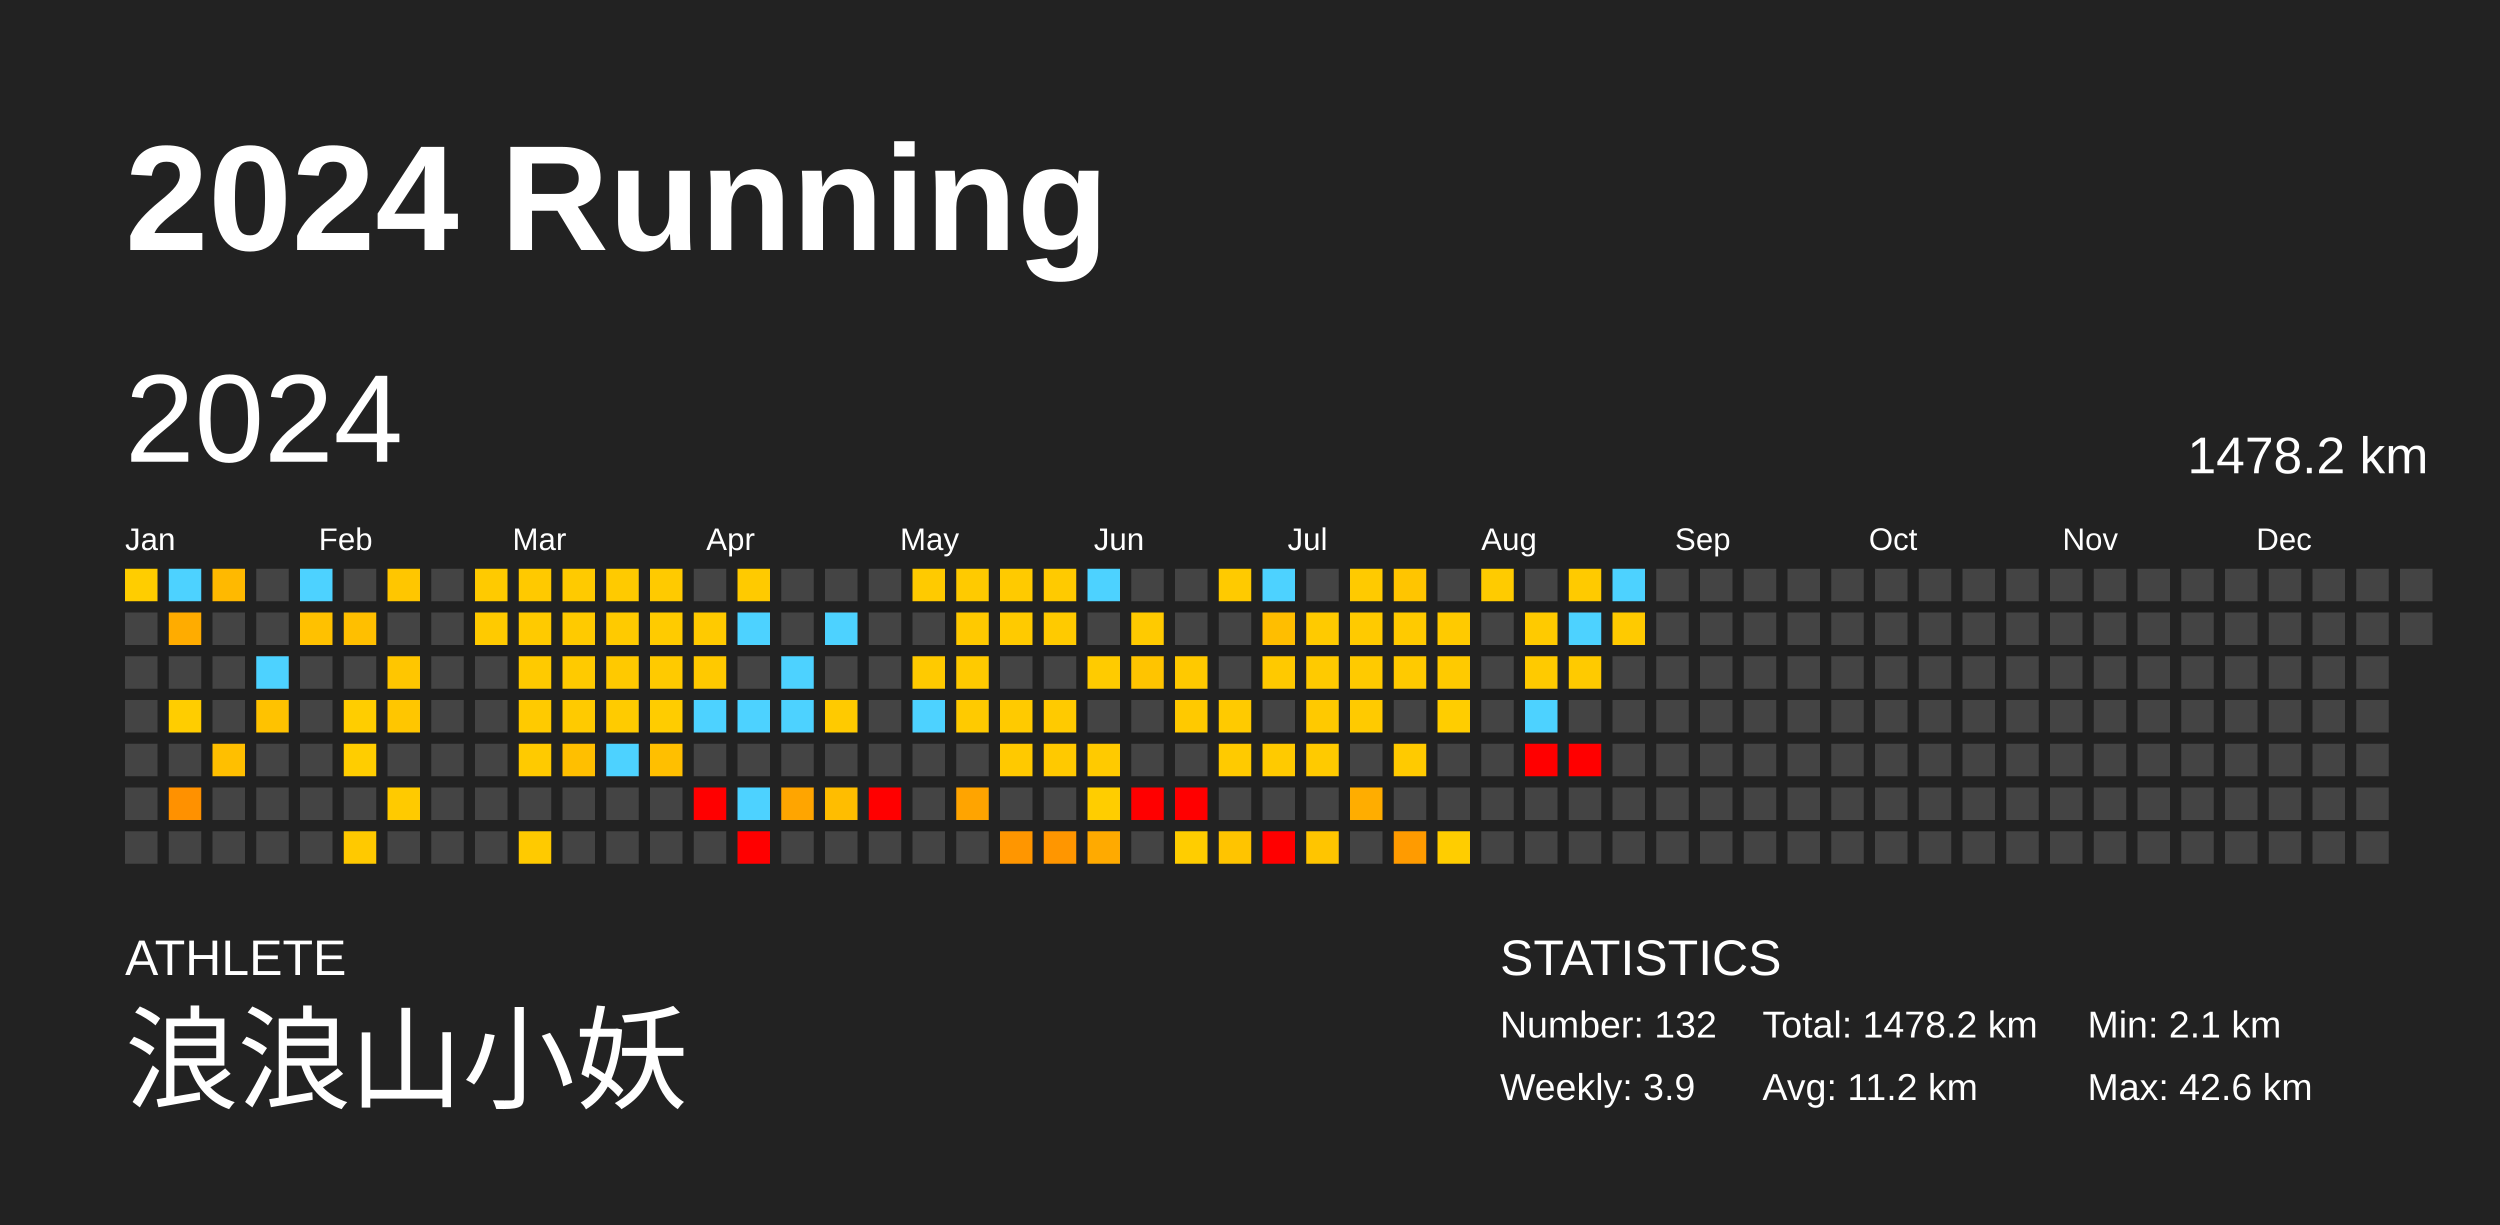
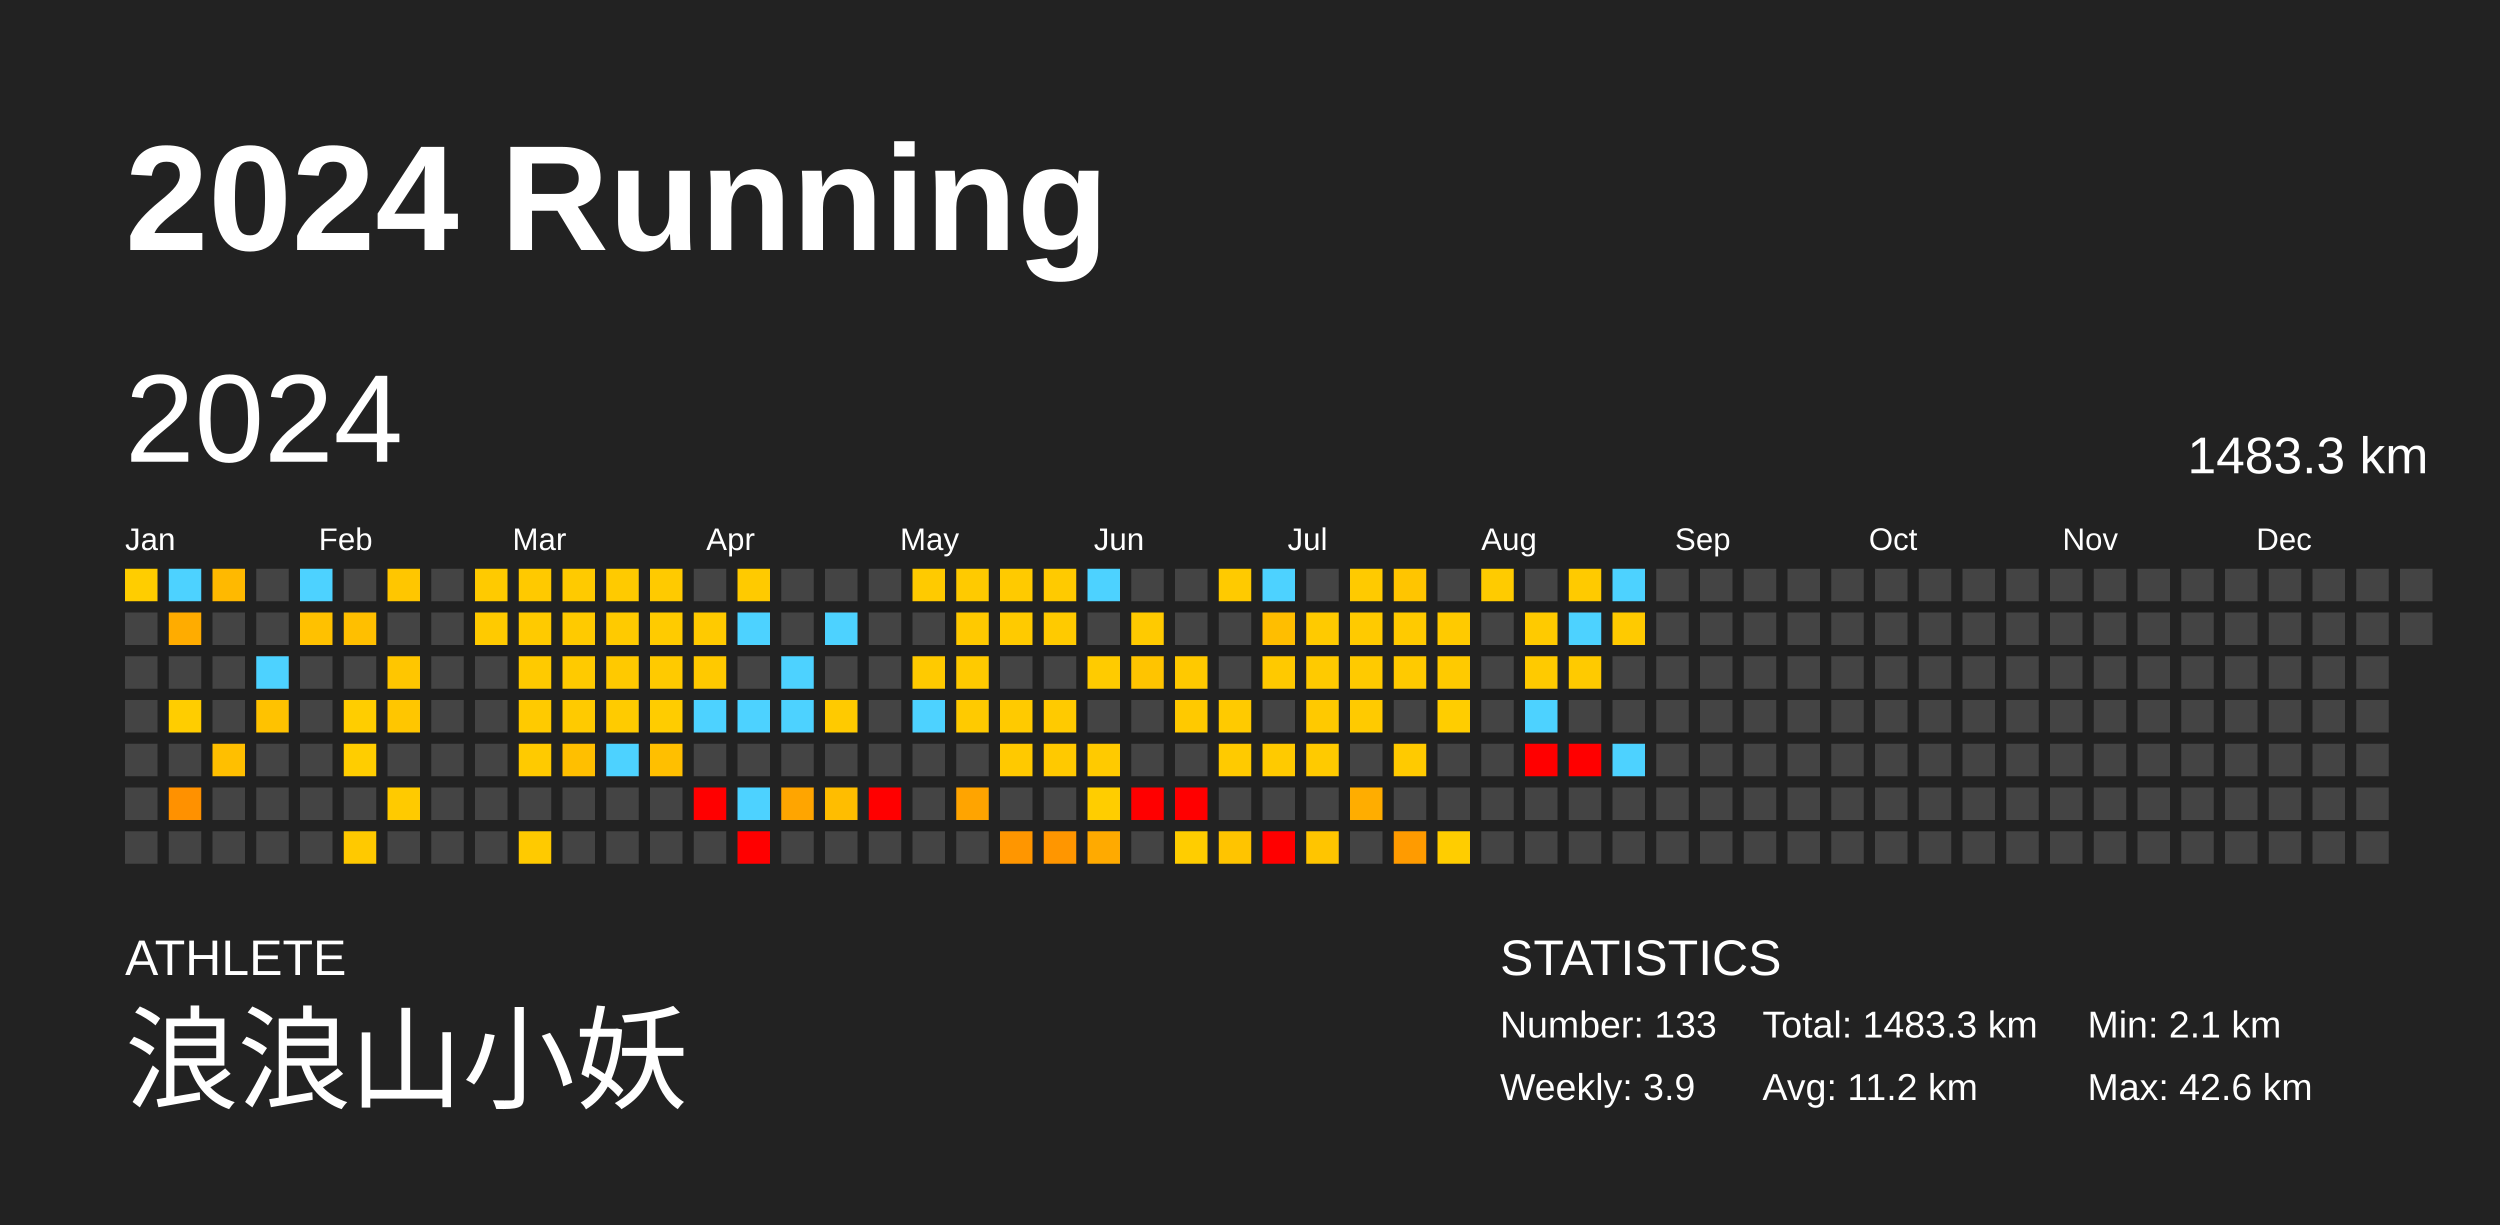
<svg xmlns="http://www.w3.org/2000/svg" baseProfile="full" height="98mm" version="1.1" viewBox="0,0,200,98" width="200mm">
  <defs />
  <rect fill="#222222" height="98" width="200" x="0" y="0" />
  <text fill="#FFFFFF" style="font-size:12px; font-family:Arial; font-weight:bold;" x="10" y="20">2024 Running</text>
  <text fill="#FFFFFF" style="font-size:4px; font-family:Arial" x="10" y="78">ATHLETE</text>
  <text fill="#FFFFFF" style="font-size:9px; font-family:Arial" x="10" y="88">浪浪山小妖</text>
  <text fill="#FFFFFF" style="font-size:4px; font-family:Arial" x="120" y="78">STATISTICS</text>
-   <text fill="#FFFFFF" style="font-size:3px; font-family:Arial" x="120" y="83">Number: 132</text>
+   <text fill="#FFFFFF" style="font-size:3px; font-family:Arial" x="120" y="83">Number: 133</text>
  <text fill="#FFFFFF" style="font-size:3px; font-family:Arial" x="120" y="88">Weekly: 3.9</text>
-   <text fill="#FFFFFF" style="font-size:3px; font-family:Arial" x="141" y="83">Total: 1478.2 km</text>
+   <text fill="#FFFFFF" style="font-size:3px; font-family:Arial" x="141" y="83">Total: 1483.3 km</text>
  <text fill="#FFFFFF" style="font-size:3px; font-family:Arial" x="141" y="88">Avg: 11.2 km</text>
  <text fill="#FFFFFF" style="font-size:3px; font-family:Arial" x="167" y="83">Min: 2.1 km</text>
  <text fill="#FFFFFF" style="font-size:3px; font-family:Arial" x="167" y="88">Max: 42.6 km</text>
  <text dominant-baseline="hanging" fill="#FFFFFF" style="font-size:10.0px; font-family:Arial;" x="10" y="30">2024</text>
-   <text dominant-baseline="hanging" fill="#FFFFFF" style="font-size:4.125px; font-family:Arial;" x="175" y="35">1478.2 km</text>
+   <text dominant-baseline="hanging" fill="#FFFFFF" style="font-size:4.125px; font-family:Arial;" x="175" y="35">1483.3 km</text>
  <text fill="#FFFFFF" style="font-size:2.5px; font-family:Arial" x="10.0" y="44">Jan</text>
  <text fill="#FFFFFF" style="font-size:2.5px; font-family:Arial" x="25.5" y="44">Feb</text>
  <text fill="#FFFFFF" style="font-size:2.5px; font-family:Arial" x="41.0" y="44">Mar</text>
  <text fill="#FFFFFF" style="font-size:2.5px; font-family:Arial" x="56.5" y="44">Apr</text>
  <text fill="#FFFFFF" style="font-size:2.5px; font-family:Arial" x="72.0" y="44">May</text>
  <text fill="#FFFFFF" style="font-size:2.5px; font-family:Arial" x="87.5" y="44">Jun</text>
  <text fill="#FFFFFF" style="font-size:2.5px; font-family:Arial" x="103.0" y="44">Jul</text>
  <text fill="#FFFFFF" style="font-size:2.5px; font-family:Arial" x="118.5" y="44">Aug</text>
  <text fill="#FFFFFF" style="font-size:2.5px; font-family:Arial" x="134.0" y="44">Sep</text>
  <text fill="#FFFFFF" style="font-size:2.5px; font-family:Arial" x="149.5" y="44">Oct</text>
  <text fill="#FFFFFF" style="font-size:2.5px; font-family:Arial" x="165.0" y="44">Nov</text>
  <text fill="#FFFFFF" style="font-size:2.5px; font-family:Arial" x="180.5" y="44">Dec</text>
  <rect fill="#ffcd00" height="2.6" width="2.6" x="10.0" y="45.5" />
  <rect fill="#444444" height="2.6" width="2.6" x="10.0" y="49.0" />
  <rect fill="#444444" height="2.6" width="2.6" x="10.0" y="52.5" />
  <rect fill="#444444" height="2.6" width="2.6" x="10.0" y="56.0" />
  <rect fill="#444444" height="2.6" width="2.6" x="10.0" y="59.5" />
  <rect fill="#444444" height="2.6" width="2.6" x="10.0" y="63.0" />
  <rect fill="#444444" height="2.6" width="2.6" x="10.0" y="66.5" />
  <rect fill="#4dd2ff" height="2.6" width="2.6" x="13.5" y="45.5" />
  <rect fill="#ffac00" height="2.6" width="2.6" x="13.5" y="49.0" />
  <rect fill="#444444" height="2.6" width="2.6" x="13.5" y="52.5" />
  <rect fill="#ffcd00" height="2.6" width="2.6" x="13.5" y="56.0" />
  <rect fill="#444444" height="2.6" width="2.6" x="13.5" y="59.5" />
  <rect fill="#ff9100" height="2.6" width="2.6" x="13.5" y="63.0" />
  <rect fill="#444444" height="2.6" width="2.6" x="13.5" y="66.5" />
  <rect fill="#ffb900" height="2.6" width="2.6" x="17.0" y="45.5" />
  <rect fill="#444444" height="2.6" width="2.6" x="17.0" y="49.0" />
  <rect fill="#444444" height="2.6" width="2.6" x="17.0" y="52.5" />
  <rect fill="#444444" height="2.6" width="2.6" x="17.0" y="56.0" />
  <rect fill="#ffbf00" height="2.6" width="2.6" x="17.0" y="59.5" />
  <rect fill="#444444" height="2.6" width="2.6" x="17.0" y="63.0" />
  <rect fill="#444444" height="2.6" width="2.6" x="17.0" y="66.5" />
  <rect fill="#444444" height="2.6" width="2.6" x="20.5" y="45.5" />
  <rect fill="#444444" height="2.6" width="2.6" x="20.5" y="49.0" />
  <rect fill="#4dd2ff" height="2.6" width="2.6" x="20.5" y="52.5" />
  <rect fill="#ffc200" height="2.6" width="2.6" x="20.5" y="56.0" />
  <rect fill="#444444" height="2.6" width="2.6" x="20.5" y="59.5" />
  <rect fill="#444444" height="2.6" width="2.6" x="20.5" y="63.0" />
  <rect fill="#444444" height="2.6" width="2.6" x="20.5" y="66.5" />
  <rect fill="#4dd2ff" height="2.6" width="2.6" x="24.0" y="45.5" />
  <rect fill="#ffc100" height="2.6" width="2.6" x="24.0" y="49.0" />
  <rect fill="#444444" height="2.6" width="2.6" x="24.0" y="52.5" />
  <rect fill="#444444" height="2.6" width="2.6" x="24.0" y="56.0" />
  <rect fill="#444444" height="2.6" width="2.6" x="24.0" y="59.5" />
  <rect fill="#444444" height="2.6" width="2.6" x="24.0" y="63.0" />
  <rect fill="#444444" height="2.6" width="2.6" x="24.0" y="66.5" />
  <rect fill="#444444" height="2.6" width="2.6" x="27.5" y="45.5" />
  <rect fill="#ffbf00" height="2.6" width="2.6" x="27.5" y="49.0" />
  <rect fill="#444444" height="2.6" width="2.6" x="27.5" y="52.5" />
  <rect fill="#ffcd00" height="2.6" width="2.6" x="27.5" y="56.0" />
  <rect fill="#ffcd00" height="2.6" width="2.6" x="27.5" y="59.5" />
  <rect fill="#444444" height="2.6" width="2.6" x="27.5" y="63.0" />
  <rect fill="#ffc900" height="2.6" width="2.6" x="27.5" y="66.5" />
  <rect fill="#ffc600" height="2.6" width="2.6" x="31.0" y="45.5" />
  <rect fill="#444444" height="2.6" width="2.6" x="31.0" y="49.0" />
  <rect fill="#ffc600" height="2.6" width="2.6" x="31.0" y="52.5" />
  <rect fill="#ffc600" height="2.6" width="2.6" x="31.0" y="56.0" />
  <rect fill="#444444" height="2.6" width="2.6" x="31.0" y="59.5" />
  <rect fill="#ffca00" height="2.6" width="2.6" x="31.0" y="63.0" />
  <rect fill="#444444" height="2.6" width="2.6" x="31.0" y="66.5" />
  <rect fill="#444444" height="2.6" width="2.6" x="34.5" y="45.5" />
  <rect fill="#444444" height="2.6" width="2.6" x="34.5" y="49.0" />
  <rect fill="#444444" height="2.6" width="2.6" x="34.5" y="52.5" />
  <rect fill="#444444" height="2.6" width="2.6" x="34.5" y="56.0" />
  <rect fill="#444444" height="2.6" width="2.6" x="34.5" y="59.5" />
  <rect fill="#444444" height="2.6" width="2.6" x="34.5" y="63.0" />
  <rect fill="#444444" height="2.6" width="2.6" x="34.5" y="66.5" />
  <rect fill="#ffca00" height="2.6" width="2.6" x="38.0" y="45.5" />
  <rect fill="#ffca00" height="2.6" width="2.6" x="38.0" y="49.0" />
  <rect fill="#444444" height="2.6" width="2.6" x="38.0" y="52.5" />
  <rect fill="#444444" height="2.6" width="2.6" x="38.0" y="56.0" />
  <rect fill="#444444" height="2.6" width="2.6" x="38.0" y="59.5" />
  <rect fill="#444444" height="2.6" width="2.6" x="38.0" y="63.0" />
  <rect fill="#444444" height="2.6" width="2.6" x="38.0" y="66.5" />
  <rect fill="#ffc900" height="2.6" width="2.6" x="41.5" y="45.5" />
  <rect fill="#ffca00" height="2.6" width="2.6" x="41.5" y="49.0" />
  <rect fill="#ffca00" height="2.6" width="2.6" x="41.5" y="52.5" />
  <rect fill="#ffca00" height="2.6" width="2.6" x="41.5" y="56.0" />
  <rect fill="#ffca00" height="2.6" width="2.6" x="41.5" y="59.5" />
  <rect fill="#444444" height="2.6" width="2.6" x="41.5" y="63.0" />
  <rect fill="#ffca00" height="2.6" width="2.6" x="41.5" y="66.5" />
  <rect fill="#ffca00" height="2.6" width="2.6" x="45.0" y="45.5" />
  <rect fill="#ffca00" height="2.6" width="2.6" x="45.0" y="49.0" />
  <rect fill="#ffca00" height="2.6" width="2.6" x="45.0" y="52.5" />
  <rect fill="#ffca00" height="2.6" width="2.6" x="45.0" y="56.0" />
  <rect fill="#ffbf00" height="2.6" width="2.6" x="45.0" y="59.5" />
  <rect fill="#444444" height="2.6" width="2.6" x="45.0" y="63.0" />
  <rect fill="#444444" height="2.6" width="2.6" x="45.0" y="66.5" />
  <rect fill="#ffca00" height="2.6" width="2.6" x="48.5" y="45.5" />
  <rect fill="#ffca00" height="2.6" width="2.6" x="48.5" y="49.0" />
  <rect fill="#ffc900" height="2.6" width="2.6" x="48.5" y="52.5" />
  <rect fill="#ffcb00" height="2.6" width="2.6" x="48.5" y="56.0" />
  <rect fill="#4dd2ff" height="2.6" width="2.6" x="48.5" y="59.5" />
  <rect fill="#444444" height="2.6" width="2.6" x="48.5" y="63.0" />
  <rect fill="#444444" height="2.6" width="2.6" x="48.5" y="66.5" />
  <rect fill="#ffca00" height="2.6" width="2.6" x="52.0" y="45.5" />
  <rect fill="#ffcb00" height="2.6" width="2.6" x="52.0" y="49.0" />
  <rect fill="#ffca00" height="2.6" width="2.6" x="52.0" y="52.5" />
  <rect fill="#ffcc00" height="2.6" width="2.6" x="52.0" y="56.0" />
  <rect fill="#ffbf00" height="2.6" width="2.6" x="52.0" y="59.5" />
  <rect fill="#444444" height="2.6" width="2.6" x="52.0" y="63.0" />
  <rect fill="#444444" height="2.6" width="2.6" x="52.0" y="66.5" />
  <rect fill="#444444" height="2.6" width="2.6" x="55.5" y="45.5" />
  <rect fill="#ffca00" height="2.6" width="2.6" x="55.5" y="49.0" />
  <rect fill="#ffc900" height="2.6" width="2.6" x="55.5" y="52.5" />
  <rect fill="#4dd2ff" height="2.6" width="2.6" x="55.5" y="56.0" />
  <rect fill="#444444" height="2.6" width="2.6" x="55.5" y="59.5" />
  <rect fill="red" height="2.6" width="2.6" x="55.5" y="63.0" />
  <rect fill="#444444" height="2.6" width="2.6" x="55.5" y="66.5" />
  <rect fill="#ffca00" height="2.6" width="2.6" x="59.0" y="45.5" />
  <rect fill="#4dd2ff" height="2.6" width="2.6" x="59.0" y="49.0" />
  <rect fill="#444444" height="2.6" width="2.6" x="59.0" y="52.5" />
  <rect fill="#4dd2ff" height="2.6" width="2.6" x="59.0" y="56.0" />
  <rect fill="#444444" height="2.6" width="2.6" x="59.0" y="59.5" />
  <rect fill="#4dd2ff" height="2.6" width="2.6" x="59.0" y="63.0" />
  <rect fill="red" height="2.6" width="2.6" x="59.0" y="66.5" />
  <rect fill="#444444" height="2.6" width="2.6" x="62.5" y="45.5" />
  <rect fill="#444444" height="2.6" width="2.6" x="62.5" y="49.0" />
  <rect fill="#4dd2ff" height="2.6" width="2.6" x="62.5" y="52.5" />
  <rect fill="#4dd2ff" height="2.6" width="2.6" x="62.5" y="56.0" />
  <rect fill="#444444" height="2.6" width="2.6" x="62.5" y="59.5" />
  <rect fill="#ffa500" height="2.6" width="2.6" x="62.5" y="63.0" />
  <rect fill="#444444" height="2.6" width="2.6" x="62.5" y="66.5" />
  <rect fill="#444444" height="2.6" width="2.6" x="66.0" y="45.5" />
  <rect fill="#4dd2ff" height="2.6" width="2.6" x="66.0" y="49.0" />
  <rect fill="#444444" height="2.6" width="2.6" x="66.0" y="52.5" />
  <rect fill="#ffca00" height="2.6" width="2.6" x="66.0" y="56.0" />
  <rect fill="#444444" height="2.6" width="2.6" x="66.0" y="59.5" />
  <rect fill="#ffbd00" height="2.6" width="2.6" x="66.0" y="63.0" />
  <rect fill="#444444" height="2.6" width="2.6" x="66.0" y="66.5" />
  <rect fill="#444444" height="2.6" width="2.6" x="69.5" y="45.5" />
  <rect fill="#444444" height="2.6" width="2.6" x="69.5" y="49.0" />
  <rect fill="#444444" height="2.6" width="2.6" x="69.5" y="52.5" />
  <rect fill="#444444" height="2.6" width="2.6" x="69.5" y="56.0" />
  <rect fill="#444444" height="2.6" width="2.6" x="69.5" y="59.5" />
  <rect fill="red" height="2.6" width="2.6" x="69.5" y="63.0" />
  <rect fill="#444444" height="2.6" width="2.6" x="69.5" y="66.5" />
  <rect fill="#ffca00" height="2.6" width="2.6" x="73.0" y="45.5" />
  <rect fill="#444444" height="2.6" width="2.6" x="73.0" y="49.0" />
  <rect fill="#ffca00" height="2.6" width="2.6" x="73.0" y="52.5" />
  <rect fill="#4dd2ff" height="2.6" width="2.6" x="73.0" y="56.0" />
  <rect fill="#444444" height="2.6" width="2.6" x="73.0" y="59.5" />
  <rect fill="#444444" height="2.6" width="2.6" x="73.0" y="63.0" />
  <rect fill="#444444" height="2.6" width="2.6" x="73.0" y="66.5" />
  <rect fill="#ffca00" height="2.6" width="2.6" x="76.5" y="45.5" />
  <rect fill="#ffc900" height="2.6" width="2.6" x="76.5" y="49.0" />
  <rect fill="#ffca00" height="2.6" width="2.6" x="76.5" y="52.5" />
  <rect fill="#ffca00" height="2.6" width="2.6" x="76.5" y="56.0" />
  <rect fill="#444444" height="2.6" width="2.6" x="76.5" y="59.5" />
  <rect fill="#ffa400" height="2.6" width="2.6" x="76.5" y="63.0" />
  <rect fill="#444444" height="2.6" width="2.6" x="76.5" y="66.5" />
  <rect fill="#ffca00" height="2.6" width="2.6" x="80.0" y="45.5" />
  <rect fill="#ffca00" height="2.6" width="2.6" x="80.0" y="49.0" />
  <rect fill="#444444" height="2.6" width="2.6" x="80.0" y="52.5" />
  <rect fill="#ffca00" height="2.6" width="2.6" x="80.0" y="56.0" />
  <rect fill="#ffc900" height="2.6" width="2.6" x="80.0" y="59.5" />
  <rect fill="#444444" height="2.6" width="2.6" x="80.0" y="63.0" />
  <rect fill="#ff9600" height="2.6" width="2.6" x="80.0" y="66.5" />
  <rect fill="#ffca00" height="2.6" width="2.6" x="83.5" y="45.5" />
  <rect fill="#ffca00" height="2.6" width="2.6" x="83.5" y="49.0" />
  <rect fill="#444444" height="2.6" width="2.6" x="83.5" y="52.5" />
  <rect fill="#ffca00" height="2.6" width="2.6" x="83.5" y="56.0" />
  <rect fill="#ffc900" height="2.6" width="2.6" x="83.5" y="59.5" />
  <rect fill="#444444" height="2.6" width="2.6" x="83.5" y="63.0" />
  <rect fill="#ff9600" height="2.6" width="2.6" x="83.5" y="66.5" />
  <rect fill="#4dd2ff" height="2.6" width="2.6" x="87.0" y="45.5" />
  <rect fill="#444444" height="2.6" width="2.6" x="87.0" y="49.0" />
  <rect fill="#ffcb00" height="2.6" width="2.6" x="87.0" y="52.5" />
  <rect fill="#444444" height="2.6" width="2.6" x="87.0" y="56.0" />
  <rect fill="#ffca00" height="2.6" width="2.6" x="87.0" y="59.5" />
  <rect fill="#ffcd00" height="2.6" width="2.6" x="87.0" y="63.0" />
  <rect fill="#ffaa00" height="2.6" width="2.6" x="87.0" y="66.5" />
  <rect fill="#444444" height="2.6" width="2.6" x="90.5" y="45.5" />
  <rect fill="#ffca00" height="2.6" width="2.6" x="90.5" y="49.0" />
  <rect fill="#ffc400" height="2.6" width="2.6" x="90.5" y="52.5" />
  <rect fill="#444444" height="2.6" width="2.6" x="90.5" y="56.0" />
  <rect fill="#444444" height="2.6" width="2.6" x="90.5" y="59.5" />
  <rect fill="red" height="2.6" width="2.6" x="90.5" y="63.0" />
  <rect fill="#444444" height="2.6" width="2.6" x="90.5" y="66.5" />
  <rect fill="#444444" height="2.6" width="2.6" x="94.0" y="45.5" />
  <rect fill="#444444" height="2.6" width="2.6" x="94.0" y="49.0" />
  <rect fill="#ffc900" height="2.6" width="2.6" x="94.0" y="52.5" />
  <rect fill="#ffc900" height="2.6" width="2.6" x="94.0" y="56.0" />
  <rect fill="#444444" height="2.6" width="2.6" x="94.0" y="59.5" />
  <rect fill="red" height="2.6" width="2.6" x="94.0" y="63.0" />
  <rect fill="#ffcd00" height="2.6" width="2.6" x="94.0" y="66.5" />
  <rect fill="#ffca00" height="2.6" width="2.6" x="97.5" y="45.5" />
  <rect fill="#444444" height="2.6" width="2.6" x="97.5" y="49.0" />
  <rect fill="#444444" height="2.6" width="2.6" x="97.5" y="52.5" />
  <rect fill="#ffca00" height="2.6" width="2.6" x="97.5" y="56.0" />
  <rect fill="#ffca00" height="2.6" width="2.6" x="97.5" y="59.5" />
  <rect fill="#444444" height="2.6" width="2.6" x="97.5" y="63.0" />
  <rect fill="#ffc400" height="2.6" width="2.6" x="97.5" y="66.5" />
  <rect fill="#4dd2ff" height="2.6" width="2.6" x="101.0" y="45.5" />
  <rect fill="#ffbe00" height="2.6" width="2.6" x="101.0" y="49.0" />
  <rect fill="#ffc900" height="2.6" width="2.6" x="101.0" y="52.5" />
  <rect fill="#444444" height="2.6" width="2.6" x="101.0" y="56.0" />
  <rect fill="#ffca00" height="2.6" width="2.6" x="101.0" y="59.5" />
  <rect fill="#444444" height="2.6" width="2.6" x="101.0" y="63.0" />
  <rect fill="red" height="2.6" width="2.6" x="101.0" y="66.5" />
  <rect fill="#444444" height="2.6" width="2.6" x="104.5" y="45.5" />
  <rect fill="#ffca00" height="2.6" width="2.6" x="104.5" y="49.0" />
  <rect fill="#ffca00" height="2.6" width="2.6" x="104.5" y="52.5" />
  <rect fill="#ffc900" height="2.6" width="2.6" x="104.5" y="56.0" />
  <rect fill="#ffca00" height="2.6" width="2.6" x="104.5" y="59.5" />
  <rect fill="#444444" height="2.6" width="2.6" x="104.5" y="63.0" />
  <rect fill="#ffc500" height="2.6" width="2.6" x="104.5" y="66.5" />
  <rect fill="#ffca00" height="2.6" width="2.6" x="108.0" y="45.5" />
  <rect fill="#ffca00" height="2.6" width="2.6" x="108.0" y="49.0" />
  <rect fill="#ffca00" height="2.6" width="2.6" x="108.0" y="52.5" />
  <rect fill="#ffca00" height="2.6" width="2.6" x="108.0" y="56.0" />
  <rect fill="#444444" height="2.6" width="2.6" x="108.0" y="59.5" />
  <rect fill="#ffad00" height="2.6" width="2.6" x="108.0" y="63.0" />
  <rect fill="#444444" height="2.6" width="2.6" x="108.0" y="66.5" />
  <rect fill="#ffc500" height="2.6" width="2.6" x="111.5" y="45.5" />
  <rect fill="#ffca00" height="2.6" width="2.6" x="111.5" y="49.0" />
  <rect fill="#ffca00" height="2.6" width="2.6" x="111.5" y="52.5" />
  <rect fill="#444444" height="2.6" width="2.6" x="111.5" y="56.0" />
  <rect fill="#ffca00" height="2.6" width="2.6" x="111.5" y="59.5" />
  <rect fill="#444444" height="2.6" width="2.6" x="111.5" y="63.0" />
  <rect fill="#ff9b00" height="2.6" width="2.6" x="111.5" y="66.5" />
  <rect fill="#444444" height="2.6" width="2.6" x="115.0" y="45.5" />
  <rect fill="#ffca00" height="2.6" width="2.6" x="115.0" y="49.0" />
  <rect fill="#ffca00" height="2.6" width="2.6" x="115.0" y="52.5" />
  <rect fill="#ffcd00" height="2.6" width="2.6" x="115.0" y="56.0" />
  <rect fill="#444444" height="2.6" width="2.6" x="115.0" y="59.5" />
  <rect fill="#444444" height="2.6" width="2.6" x="115.0" y="63.0" />
  <rect fill="#ffcd00" height="2.6" width="2.6" x="115.0" y="66.5" />
  <rect fill="#ffcb00" height="2.6" width="2.6" x="118.5" y="45.5" />
  <rect fill="#444444" height="2.6" width="2.6" x="118.5" y="49.0" />
  <rect fill="#444444" height="2.6" width="2.6" x="118.5" y="52.5" />
  <rect fill="#444444" height="2.6" width="2.6" x="118.5" y="56.0" />
  <rect fill="#444444" height="2.6" width="2.6" x="118.5" y="59.5" />
  <rect fill="#444444" height="2.6" width="2.6" x="118.5" y="63.0" />
  <rect fill="#444444" height="2.6" width="2.6" x="118.5" y="66.5" />
  <rect fill="#444444" height="2.6" width="2.6" x="122.0" y="45.5" />
  <rect fill="#ffca00" height="2.6" width="2.6" x="122.0" y="49.0" />
  <rect fill="#ffca00" height="2.6" width="2.6" x="122.0" y="52.5" />
  <rect fill="#4dd2ff" height="2.6" width="2.6" x="122.0" y="56.0" />
  <rect fill="red" height="2.6" width="2.6" x="122.0" y="59.5" />
  <rect fill="#444444" height="2.6" width="2.6" x="122.0" y="63.0" />
  <rect fill="#444444" height="2.6" width="2.6" x="122.0" y="66.5" />
  <rect fill="#ffca00" height="2.6" width="2.6" x="125.5" y="45.5" />
  <rect fill="#4dd2ff" height="2.6" width="2.6" x="125.5" y="49.0" />
  <rect fill="#ffca00" height="2.6" width="2.6" x="125.5" y="52.5" />
  <rect fill="#444444" height="2.6" width="2.6" x="125.5" y="56.0" />
  <rect fill="red" height="2.6" width="2.6" x="125.5" y="59.5" />
  <rect fill="#444444" height="2.6" width="2.6" x="125.5" y="63.0" />
  <rect fill="#444444" height="2.6" width="2.6" x="125.5" y="66.5" />
  <rect fill="#4dd2ff" height="2.6" width="2.6" x="129.0" y="45.5" />
  <rect fill="#ffca00" height="2.6" width="2.6" x="129.0" y="49.0" />
  <rect fill="#444444" height="2.6" width="2.6" x="129.0" y="52.5" />
  <rect fill="#444444" height="2.6" width="2.6" x="129.0" y="56.0" />
-   <rect fill="#444444" height="2.6" width="2.6" x="129.0" y="59.5" />
+   <rect fill="#4dd2ff" height="2.6" width="2.6" x="129.0" y="59.5" />
  <rect fill="#444444" height="2.6" width="2.6" x="129.0" y="63.0" />
  <rect fill="#444444" height="2.6" width="2.6" x="129.0" y="66.5" />
  <rect fill="#444444" height="2.6" width="2.6" x="132.5" y="45.5" />
  <rect fill="#444444" height="2.6" width="2.6" x="132.5" y="49.0" />
  <rect fill="#444444" height="2.6" width="2.6" x="132.5" y="52.5" />
  <rect fill="#444444" height="2.6" width="2.6" x="132.5" y="56.0" />
  <rect fill="#444444" height="2.6" width="2.6" x="132.5" y="59.5" />
  <rect fill="#444444" height="2.6" width="2.6" x="132.5" y="63.0" />
  <rect fill="#444444" height="2.6" width="2.6" x="132.5" y="66.5" />
  <rect fill="#444444" height="2.6" width="2.6" x="136.0" y="45.5" />
  <rect fill="#444444" height="2.6" width="2.6" x="136.0" y="49.0" />
  <rect fill="#444444" height="2.6" width="2.6" x="136.0" y="52.5" />
  <rect fill="#444444" height="2.6" width="2.6" x="136.0" y="56.0" />
  <rect fill="#444444" height="2.6" width="2.6" x="136.0" y="59.5" />
  <rect fill="#444444" height="2.6" width="2.6" x="136.0" y="63.0" />
  <rect fill="#444444" height="2.6" width="2.6" x="136.0" y="66.5" />
  <rect fill="#444444" height="2.6" width="2.6" x="139.5" y="45.5" />
  <rect fill="#444444" height="2.6" width="2.6" x="139.5" y="49.0" />
  <rect fill="#444444" height="2.6" width="2.6" x="139.5" y="52.5" />
  <rect fill="#444444" height="2.6" width="2.6" x="139.5" y="56.0" />
  <rect fill="#444444" height="2.6" width="2.6" x="139.5" y="59.5" />
  <rect fill="#444444" height="2.6" width="2.6" x="139.5" y="63.0" />
  <rect fill="#444444" height="2.6" width="2.6" x="139.5" y="66.5" />
  <rect fill="#444444" height="2.6" width="2.6" x="143.0" y="45.5" />
  <rect fill="#444444" height="2.6" width="2.6" x="143.0" y="49.0" />
  <rect fill="#444444" height="2.6" width="2.6" x="143.0" y="52.5" />
  <rect fill="#444444" height="2.6" width="2.6" x="143.0" y="56.0" />
  <rect fill="#444444" height="2.6" width="2.6" x="143.0" y="59.5" />
  <rect fill="#444444" height="2.6" width="2.6" x="143.0" y="63.0" />
  <rect fill="#444444" height="2.6" width="2.6" x="143.0" y="66.5" />
  <rect fill="#444444" height="2.6" width="2.6" x="146.5" y="45.5" />
  <rect fill="#444444" height="2.6" width="2.6" x="146.5" y="49.0" />
  <rect fill="#444444" height="2.6" width="2.6" x="146.5" y="52.5" />
  <rect fill="#444444" height="2.6" width="2.6" x="146.5" y="56.0" />
  <rect fill="#444444" height="2.6" width="2.6" x="146.5" y="59.5" />
  <rect fill="#444444" height="2.6" width="2.6" x="146.5" y="63.0" />
  <rect fill="#444444" height="2.6" width="2.6" x="146.5" y="66.5" />
  <rect fill="#444444" height="2.6" width="2.6" x="150.0" y="45.5" />
  <rect fill="#444444" height="2.6" width="2.6" x="150.0" y="49.0" />
  <rect fill="#444444" height="2.6" width="2.6" x="150.0" y="52.5" />
  <rect fill="#444444" height="2.6" width="2.6" x="150.0" y="56.0" />
  <rect fill="#444444" height="2.6" width="2.6" x="150.0" y="59.5" />
  <rect fill="#444444" height="2.6" width="2.6" x="150.0" y="63.0" />
  <rect fill="#444444" height="2.6" width="2.6" x="150.0" y="66.5" />
  <rect fill="#444444" height="2.6" width="2.6" x="153.5" y="45.5" />
  <rect fill="#444444" height="2.6" width="2.6" x="153.5" y="49.0" />
  <rect fill="#444444" height="2.6" width="2.6" x="153.5" y="52.5" />
  <rect fill="#444444" height="2.6" width="2.6" x="153.5" y="56.0" />
  <rect fill="#444444" height="2.6" width="2.6" x="153.5" y="59.5" />
  <rect fill="#444444" height="2.6" width="2.6" x="153.5" y="63.0" />
  <rect fill="#444444" height="2.6" width="2.6" x="153.5" y="66.5" />
  <rect fill="#444444" height="2.6" width="2.6" x="157.0" y="45.5" />
  <rect fill="#444444" height="2.6" width="2.6" x="157.0" y="49.0" />
  <rect fill="#444444" height="2.6" width="2.6" x="157.0" y="52.5" />
  <rect fill="#444444" height="2.6" width="2.6" x="157.0" y="56.0" />
  <rect fill="#444444" height="2.6" width="2.6" x="157.0" y="59.5" />
  <rect fill="#444444" height="2.6" width="2.6" x="157.0" y="63.0" />
  <rect fill="#444444" height="2.6" width="2.6" x="157.0" y="66.5" />
  <rect fill="#444444" height="2.6" width="2.6" x="160.5" y="45.5" />
  <rect fill="#444444" height="2.6" width="2.6" x="160.5" y="49.0" />
  <rect fill="#444444" height="2.6" width="2.6" x="160.5" y="52.5" />
  <rect fill="#444444" height="2.6" width="2.6" x="160.5" y="56.0" />
  <rect fill="#444444" height="2.6" width="2.6" x="160.5" y="59.5" />
  <rect fill="#444444" height="2.6" width="2.6" x="160.5" y="63.0" />
  <rect fill="#444444" height="2.6" width="2.6" x="160.5" y="66.5" />
  <rect fill="#444444" height="2.6" width="2.6" x="164.0" y="45.5" />
  <rect fill="#444444" height="2.6" width="2.6" x="164.0" y="49.0" />
  <rect fill="#444444" height="2.6" width="2.6" x="164.0" y="52.5" />
  <rect fill="#444444" height="2.6" width="2.6" x="164.0" y="56.0" />
  <rect fill="#444444" height="2.6" width="2.6" x="164.0" y="59.5" />
  <rect fill="#444444" height="2.6" width="2.6" x="164.0" y="63.0" />
  <rect fill="#444444" height="2.6" width="2.6" x="164.0" y="66.5" />
  <rect fill="#444444" height="2.6" width="2.6" x="167.5" y="45.5" />
  <rect fill="#444444" height="2.6" width="2.6" x="167.5" y="49.0" />
  <rect fill="#444444" height="2.6" width="2.6" x="167.5" y="52.5" />
  <rect fill="#444444" height="2.6" width="2.6" x="167.5" y="56.0" />
  <rect fill="#444444" height="2.6" width="2.6" x="167.5" y="59.5" />
  <rect fill="#444444" height="2.6" width="2.6" x="167.5" y="63.0" />
  <rect fill="#444444" height="2.6" width="2.6" x="167.5" y="66.5" />
  <rect fill="#444444" height="2.6" width="2.6" x="171.0" y="45.5" />
  <rect fill="#444444" height="2.6" width="2.6" x="171.0" y="49.0" />
  <rect fill="#444444" height="2.6" width="2.6" x="171.0" y="52.5" />
  <rect fill="#444444" height="2.6" width="2.6" x="171.0" y="56.0" />
  <rect fill="#444444" height="2.6" width="2.6" x="171.0" y="59.5" />
  <rect fill="#444444" height="2.6" width="2.6" x="171.0" y="63.0" />
  <rect fill="#444444" height="2.6" width="2.6" x="171.0" y="66.5" />
  <rect fill="#444444" height="2.6" width="2.6" x="174.5" y="45.5" />
  <rect fill="#444444" height="2.6" width="2.6" x="174.5" y="49.0" />
  <rect fill="#444444" height="2.6" width="2.6" x="174.5" y="52.5" />
  <rect fill="#444444" height="2.6" width="2.6" x="174.5" y="56.0" />
  <rect fill="#444444" height="2.6" width="2.6" x="174.5" y="59.5" />
  <rect fill="#444444" height="2.6" width="2.6" x="174.5" y="63.0" />
  <rect fill="#444444" height="2.6" width="2.6" x="174.5" y="66.5" />
  <rect fill="#444444" height="2.6" width="2.6" x="178.0" y="45.5" />
  <rect fill="#444444" height="2.6" width="2.6" x="178.0" y="49.0" />
  <rect fill="#444444" height="2.6" width="2.6" x="178.0" y="52.5" />
  <rect fill="#444444" height="2.6" width="2.6" x="178.0" y="56.0" />
  <rect fill="#444444" height="2.6" width="2.6" x="178.0" y="59.5" />
  <rect fill="#444444" height="2.6" width="2.6" x="178.0" y="63.0" />
  <rect fill="#444444" height="2.6" width="2.6" x="178.0" y="66.5" />
  <rect fill="#444444" height="2.6" width="2.6" x="181.5" y="45.5" />
  <rect fill="#444444" height="2.6" width="2.6" x="181.5" y="49.0" />
  <rect fill="#444444" height="2.6" width="2.6" x="181.5" y="52.5" />
  <rect fill="#444444" height="2.6" width="2.6" x="181.5" y="56.0" />
  <rect fill="#444444" height="2.6" width="2.6" x="181.5" y="59.5" />
  <rect fill="#444444" height="2.6" width="2.6" x="181.5" y="63.0" />
  <rect fill="#444444" height="2.6" width="2.6" x="181.5" y="66.5" />
  <rect fill="#444444" height="2.6" width="2.6" x="185.0" y="45.5" />
  <rect fill="#444444" height="2.6" width="2.6" x="185.0" y="49.0" />
  <rect fill="#444444" height="2.6" width="2.6" x="185.0" y="52.5" />
  <rect fill="#444444" height="2.6" width="2.6" x="185.0" y="56.0" />
  <rect fill="#444444" height="2.6" width="2.6" x="185.0" y="59.5" />
  <rect fill="#444444" height="2.6" width="2.6" x="185.0" y="63.0" />
  <rect fill="#444444" height="2.6" width="2.6" x="185.0" y="66.5" />
  <rect fill="#444444" height="2.6" width="2.6" x="188.5" y="45.5" />
  <rect fill="#444444" height="2.6" width="2.6" x="188.5" y="49.0" />
  <rect fill="#444444" height="2.6" width="2.6" x="188.5" y="52.5" />
  <rect fill="#444444" height="2.6" width="2.6" x="188.5" y="56.0" />
  <rect fill="#444444" height="2.6" width="2.6" x="188.5" y="59.5" />
  <rect fill="#444444" height="2.6" width="2.6" x="188.5" y="63.0" />
  <rect fill="#444444" height="2.6" width="2.6" x="188.5" y="66.5" />
  <rect fill="#444444" height="2.6" width="2.6" x="192.0" y="45.5" />
  <rect fill="#444444" height="2.6" width="2.6" x="192.0" y="49.0" />
</svg>
